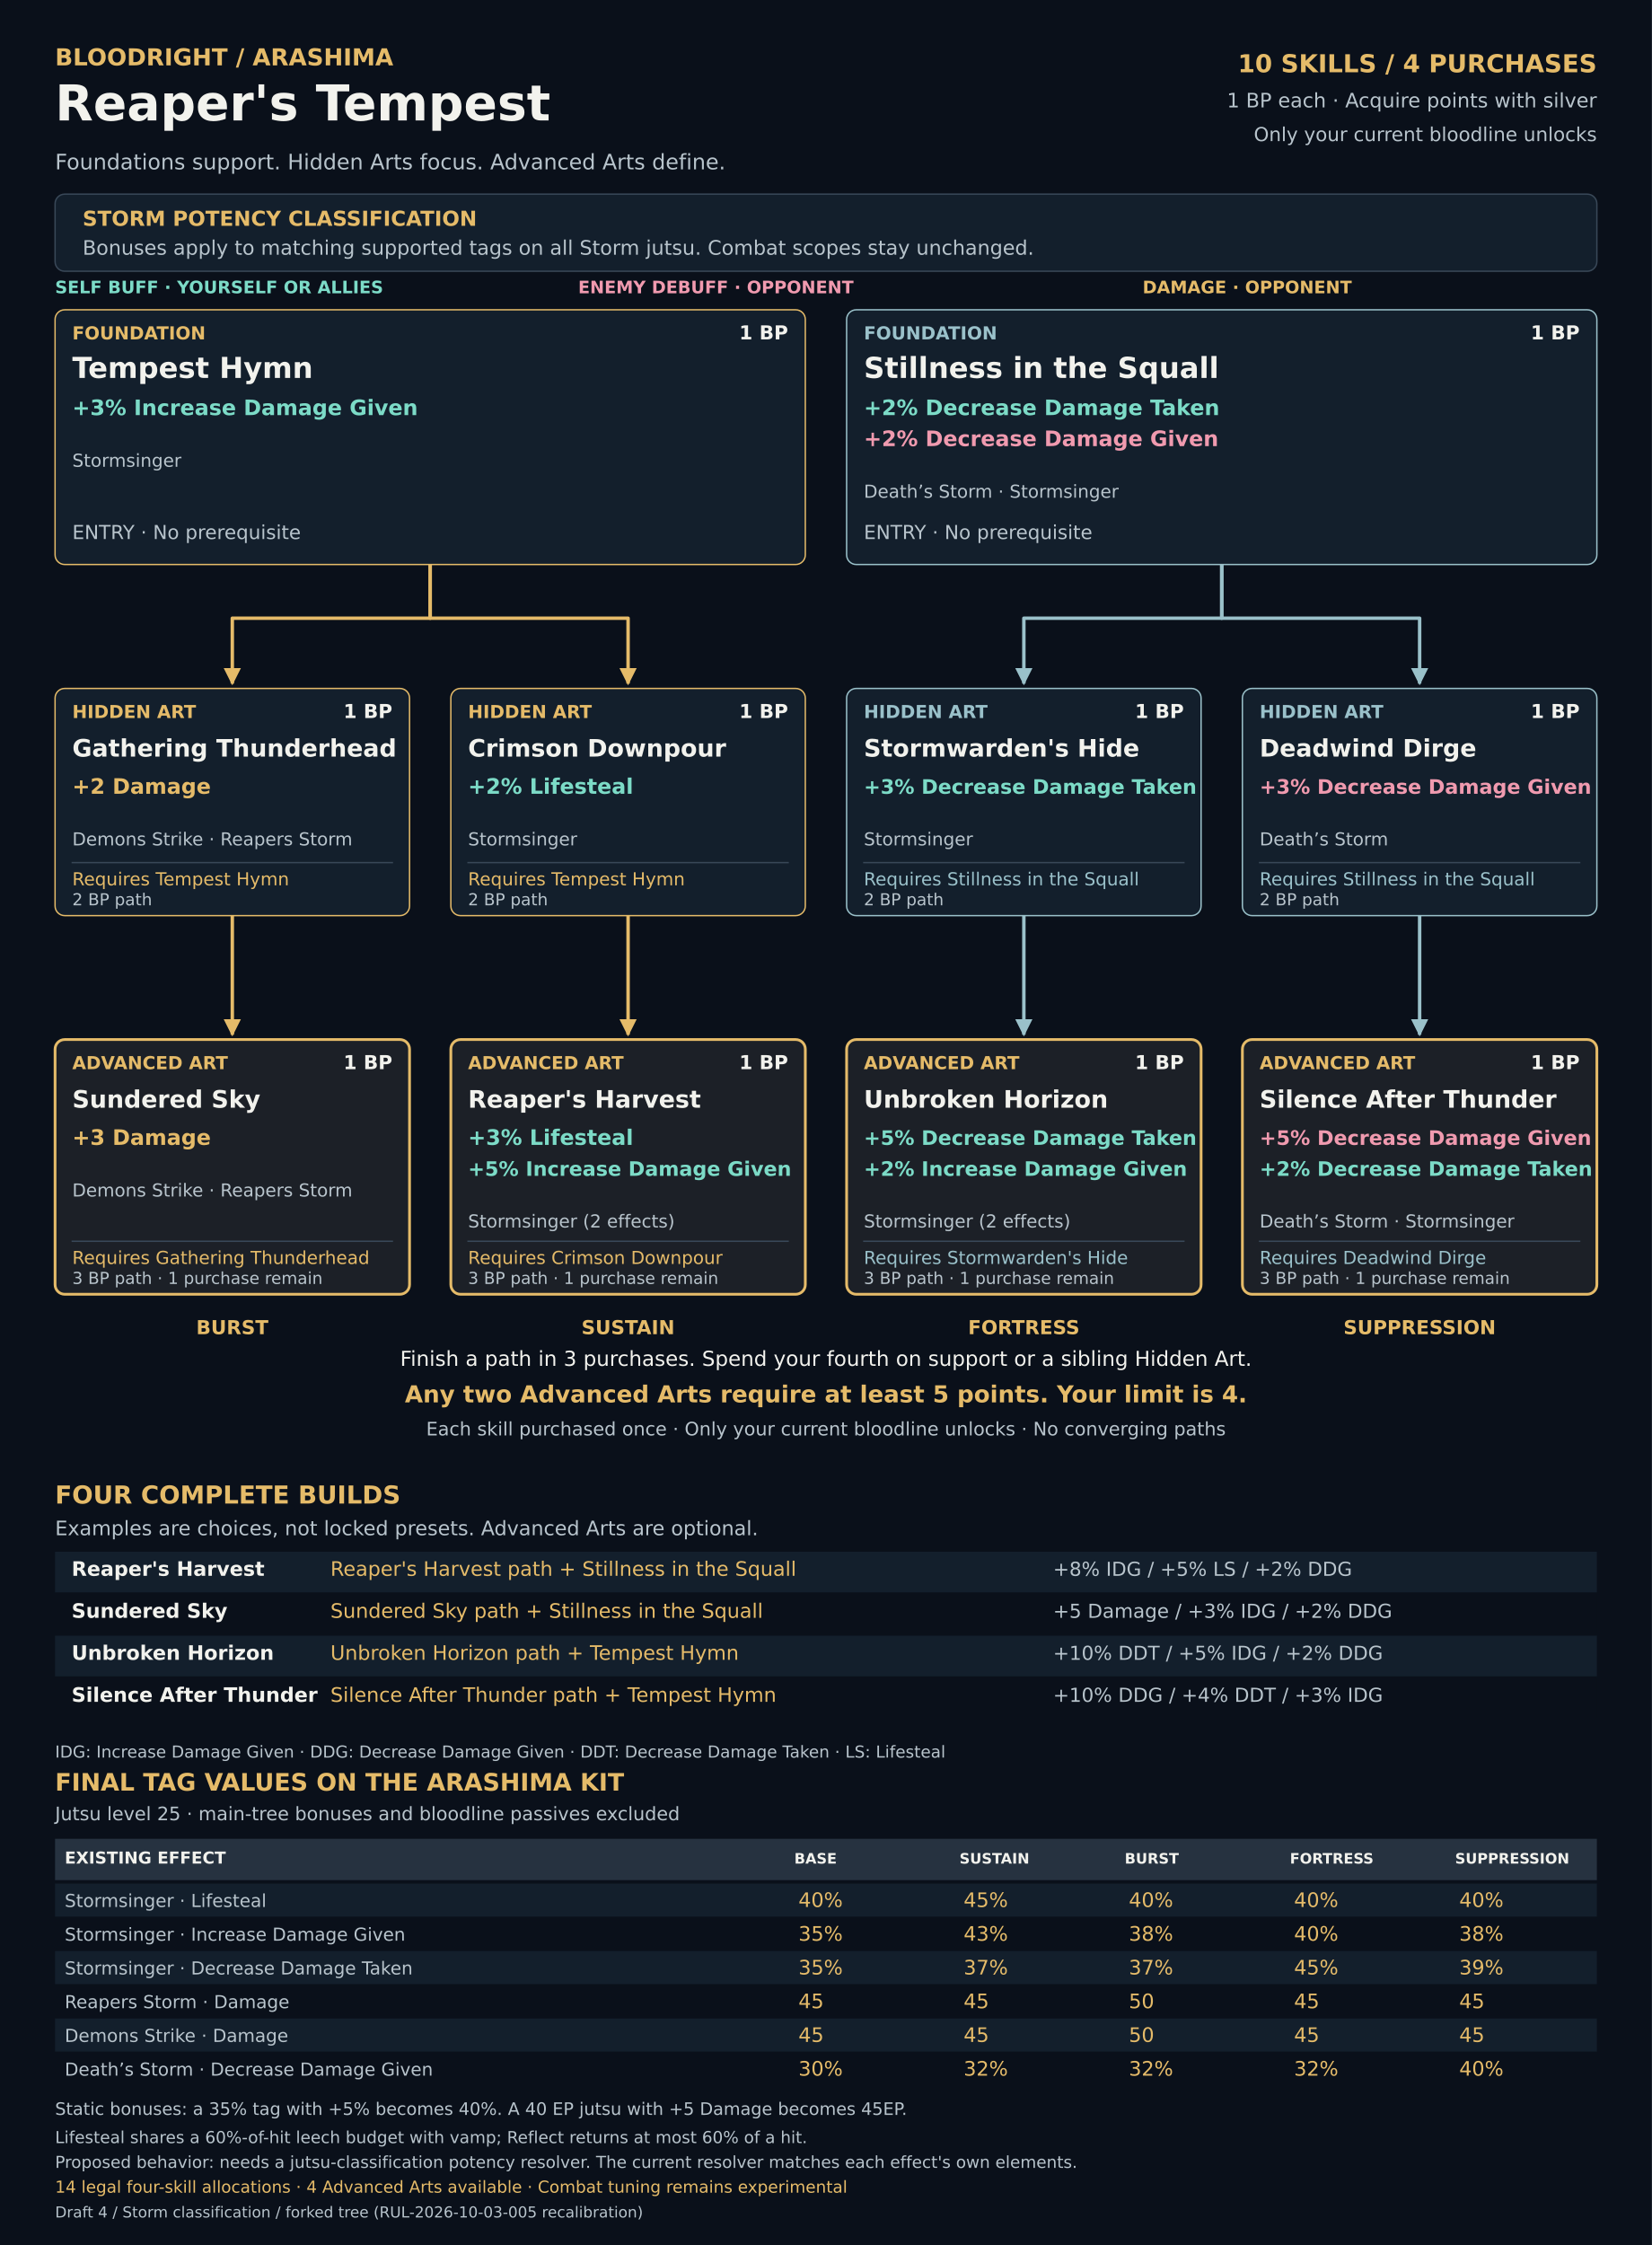
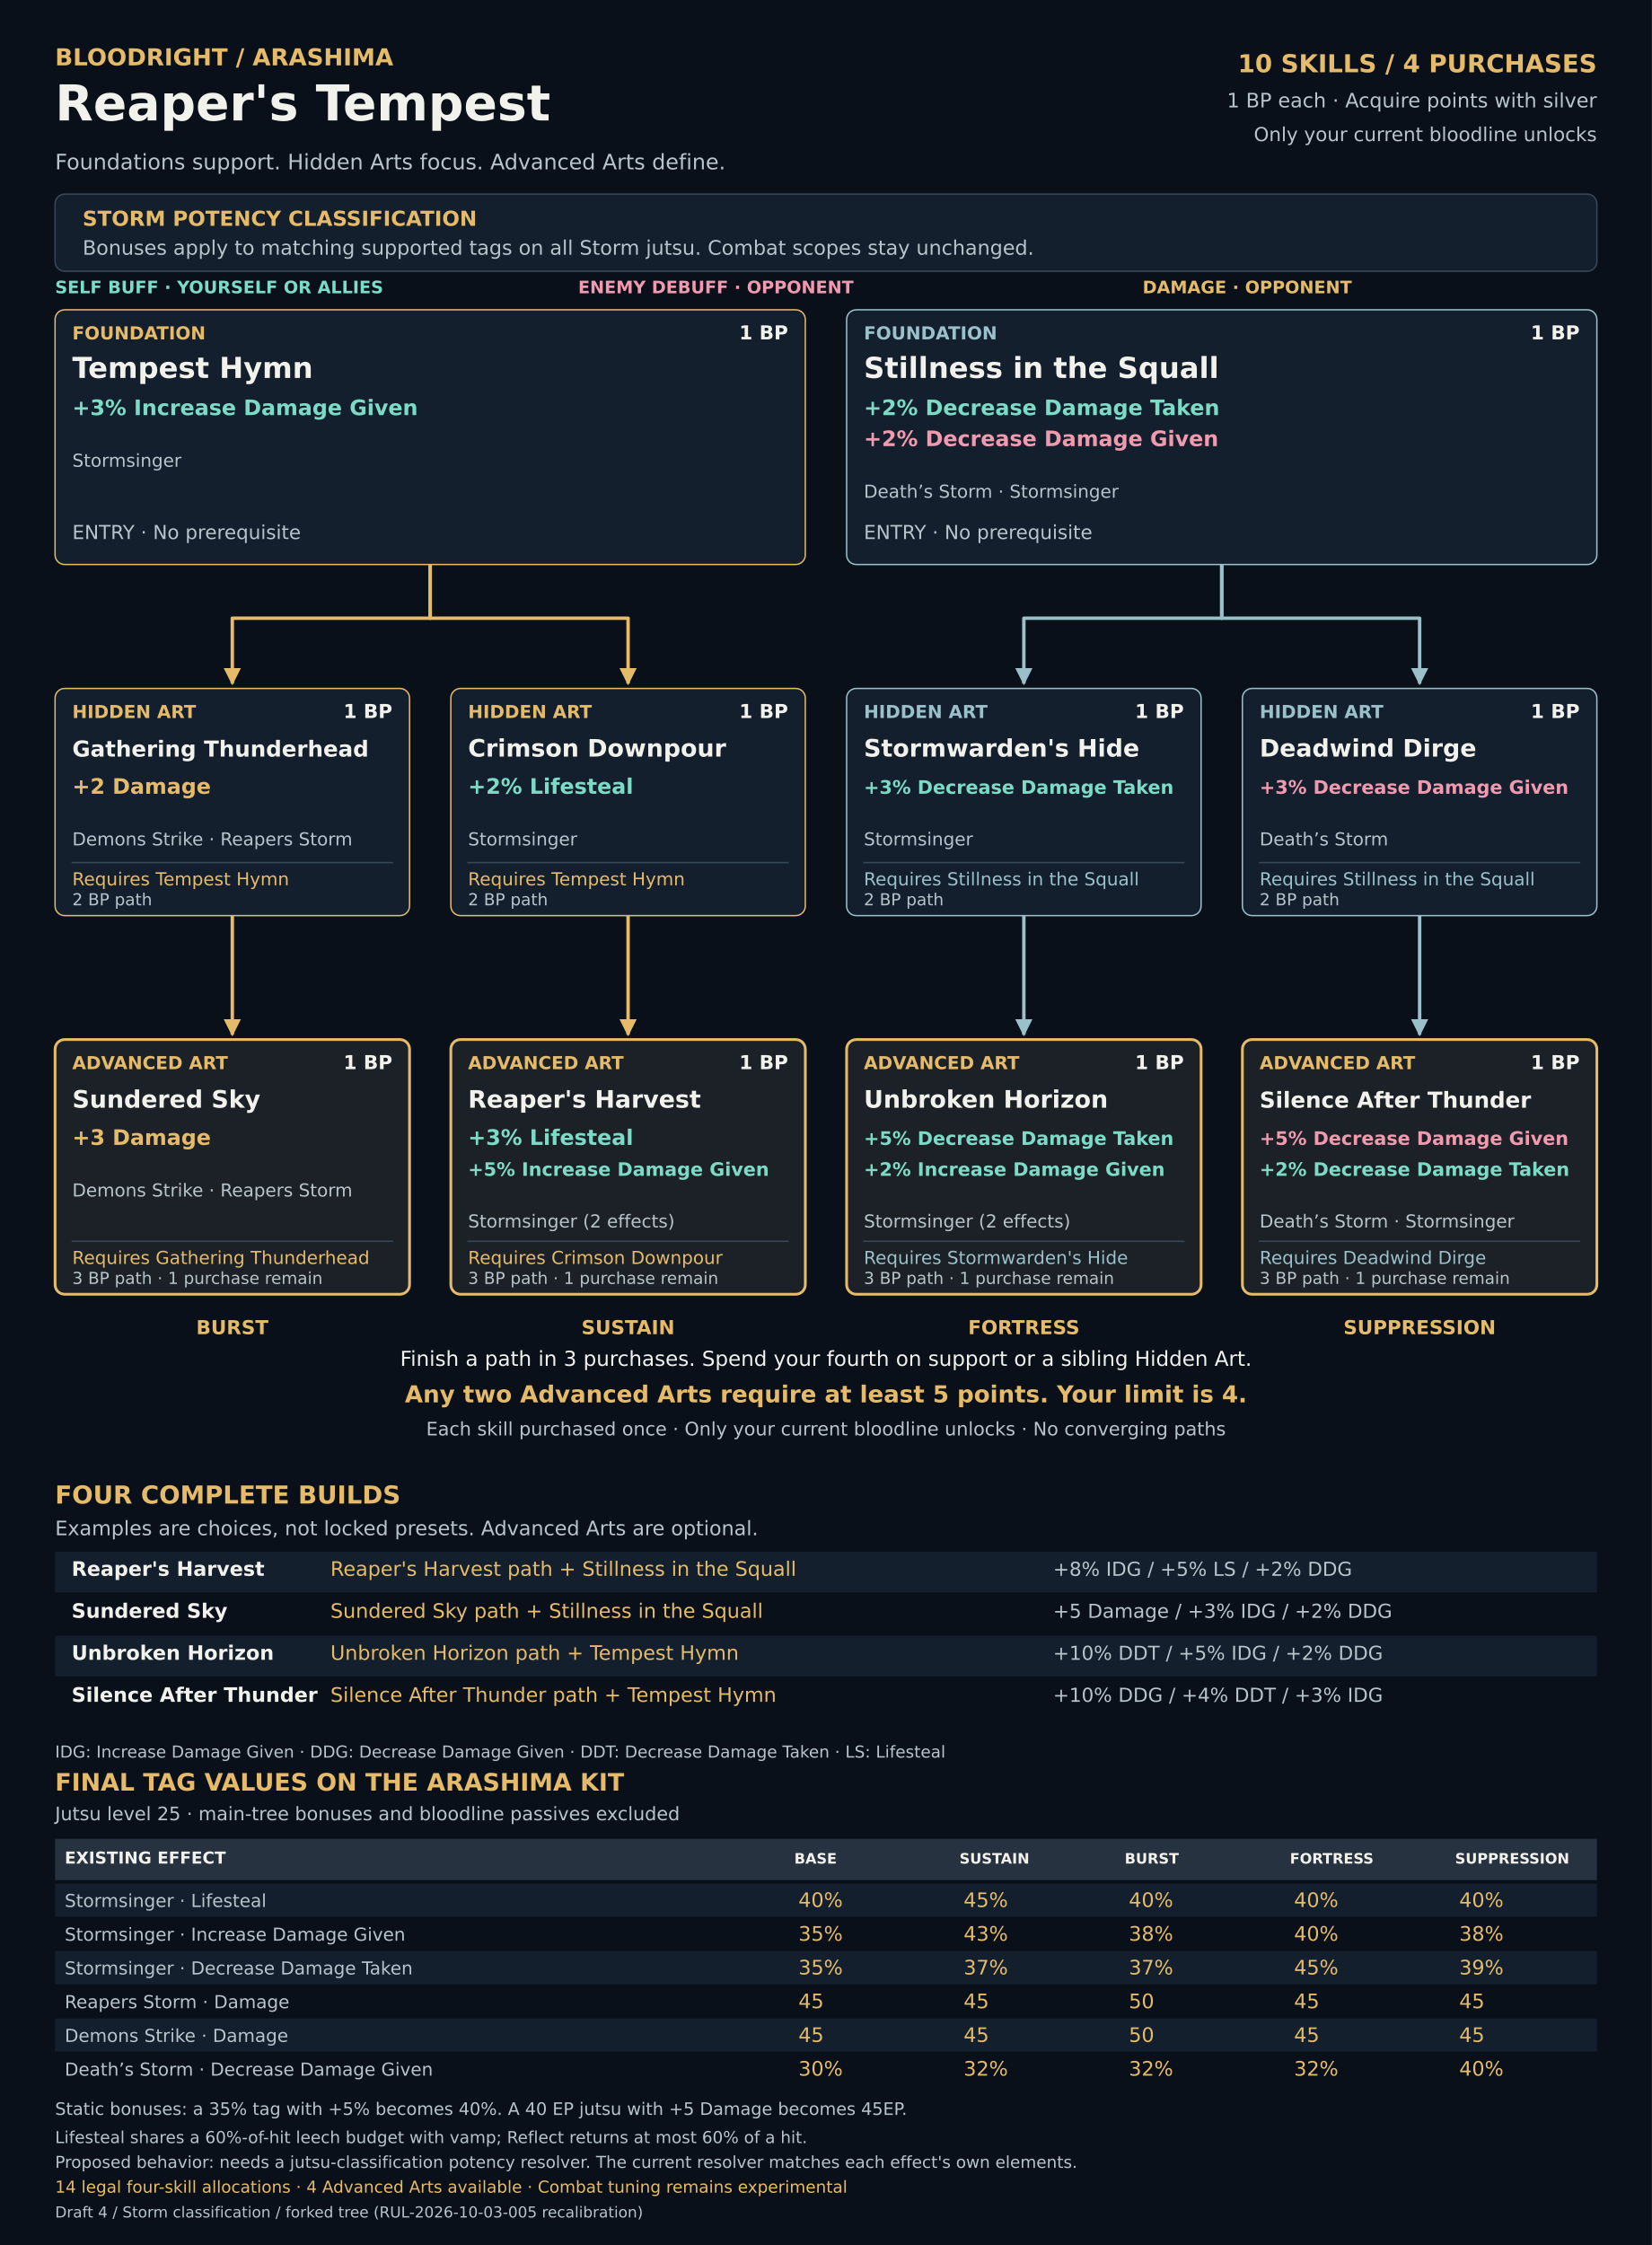
<svg xmlns="http://www.w3.org/2000/svg" width="2400" height="3261" viewBox="0 0 2400 3261" role="img" aria-labelledby="title desc">
  <defs>
    <marker id="arrow-0" viewBox="0 0 10 10" refX="9" refY="5" markerWidth="5" markerHeight="5" orient="auto">
      <path d="M0 0L10 5L0 10Z" fill="#e5bb69" />
    </marker>
    <marker id="arrow-1" viewBox="0 0 10 10" refX="9" refY="5" markerWidth="5" markerHeight="5" orient="auto">
      <path d="M0 0L10 5L0 10Z" fill="#9ac1ca" />
    </marker>
    <marker id="arrow-2" viewBox="0 0 10 10" refX="9" refY="5" markerWidth="5" markerHeight="5" orient="auto">
      <path d="M0 0L10 5L0 10Z" fill="#b8d98d" />
    </marker>
    <marker id="arrow-3" viewBox="0 0 10 10" refX="9" refY="5" markerWidth="5" markerHeight="5" orient="auto">
      <path d="M0 0L10 5L0 10Z" fill="#d9a6e0" />
    </marker>
  </defs>
  <g font-family="DejaVu Sans, sans-serif">
    <rect x="0" y="0" width="2400" height="3261" rx="0" fill="#0a101a" />
    <text x="80" y="95" font-size="34" font-weight="700" fill="#e5bb69" text-anchor="start">BLOODRIGHT / ARASHIMA</text>
    <text x="80" y="175" font-size="72" font-weight="700" fill="#f2f2ed" text-anchor="start">Reaper's Tempest</text>
    <text x="80" y="246" font-size="31" font-weight="400" fill="#b8c4cc" text-anchor="start">Foundations support. Hidden Arts focus. Advanced Arts define.</text>
    <text x="2320" y="105" font-size="36" font-weight="700" fill="#e5bb69" text-anchor="end">10 SKILLS  /  4 PURCHASES</text>
    <text x="2320" y="156" font-size="29" font-weight="400" fill="#b8c4cc" text-anchor="end">1 BP each · Acquire points with silver</text>
    <text x="2320" y="205" font-size="28" font-weight="400" fill="#b8c4cc" text-anchor="end">Only your current bloodline unlocks</text>
    <rect x="80" y="282" width="2240" height="112" rx="14" fill="#131f2c" stroke="#394858" stroke-width="2" />
    <text x="120" y="328" font-size="30" font-weight="700" fill="#e5bb69" text-anchor="start">STORM POTENCY CLASSIFICATION</text>
    <text x="120" y="370" font-size="29" font-weight="400" fill="#b8c4cc" text-anchor="start">Bonuses apply to matching supported tags on all Storm jutsu. Combat scopes stay unchanged.</text>
    <text x="80" y="426" font-size="25" font-weight="700" fill="#7cdbc7" text-anchor="start">SELF BUFF · YOURSELF OR ALLIES</text>
    <text x="840" y="426" font-size="25" font-weight="700" fill="#f09aaf" text-anchor="start">ENEMY DEBUFF · OPPONENT</text>
    <text x="1660" y="426" font-size="25" font-weight="700" fill="#e5bb69" text-anchor="start">DAMAGE · OPPONENT</text>
    <path id="edge-02-03" data-from="02" data-to="03" d="M337.5 1330 V1503" fill="none" stroke="#e5bb69" stroke-width="5" stroke-linejoin="round" marker-end="url(#arrow-0)" />
    <path id="edge-04-05" data-from="04" data-to="05" d="M912.5 1330 V1503" fill="none" stroke="#e5bb69" stroke-width="5" stroke-linejoin="round" marker-end="url(#arrow-0)" />
    <path id="edge-01-02" data-from="01" data-to="02" d="M625 820 V898 H337.5 V993" fill="none" stroke="#e5bb69" stroke-width="5" stroke-linejoin="round" marker-end="url(#arrow-0)" />
    <path id="edge-01-04" data-from="01" data-to="04" d="M625 820 V898 H912.5 V993" fill="none" stroke="#e5bb69" stroke-width="5" stroke-linejoin="round" marker-end="url(#arrow-0)" />
    <path id="edge-07-08" data-from="07" data-to="08" d="M1487.5 1330 V1503" fill="none" stroke="#9ac1ca" stroke-width="5" stroke-linejoin="round" marker-end="url(#arrow-1)" />
    <path id="edge-09-10" data-from="09" data-to="10" d="M2062.5 1330 V1503" fill="none" stroke="#9ac1ca" stroke-width="5" stroke-linejoin="round" marker-end="url(#arrow-1)" />
    <path id="edge-06-07" data-from="06" data-to="07" d="M1775 820 V898 H1487.5 V993" fill="none" stroke="#9ac1ca" stroke-width="5" stroke-linejoin="round" marker-end="url(#arrow-1)" />
    <path id="edge-06-09" data-from="06" data-to="09" d="M1775 820 V898 H2062.5 V993" fill="none" stroke="#9ac1ca" stroke-width="5" stroke-linejoin="round" marker-end="url(#arrow-1)" />
    <g id="node-01" data-cost="1" data-prerequisites="" data-potency-classification="Storm">
      <rect x="80" y="450" width="1090" height="370" rx="14" fill="#131f2c" stroke="#e5bb69" stroke-width="2" />
      <text x="105.0" y="493" font-size="26" font-weight="700" fill="#e5bb69" text-anchor="start">FOUNDATION</text>
      <text x="1145.0" y="493" font-size="28" font-weight="700" fill="#f2f2ed" text-anchor="end">1 BP</text>
      <text x="105.0" y="549" font-size="42" font-weight="700" fill="#f2f2ed" text-anchor="start">Tempest Hymn</text>
      <text x="105.0" y="603" font-size="31" font-weight="700" fill="#7cdbc7" text-anchor="start">+3% Increase Damage Given</text>
      <text x="105.0" y="678" font-size="26" font-weight="400" fill="#b8c4cc" text-anchor="start">Stormsinger</text>
      <text x="105.0" y="783" font-size="28" font-weight="400" fill="#b8c4cc" text-anchor="start">ENTRY · No prerequisite</text>
    </g>
    <g id="node-06" data-cost="1" data-prerequisites="" data-potency-classification="Storm">
      <rect x="1230" y="450" width="1090" height="370" rx="14" fill="#131f2c" stroke="#9ac1ca" stroke-width="2" />
      <text x="1255.0" y="493" font-size="26" font-weight="700" fill="#9ac1ca" text-anchor="start">FOUNDATION</text>
      <text x="2295.0" y="493" font-size="28" font-weight="700" fill="#f2f2ed" text-anchor="end">1 BP</text>
      <text x="1255.0" y="549" font-size="42" font-weight="700" fill="#f2f2ed" text-anchor="start">Stillness in the Squall</text>
      <text x="1255.0" y="603" font-size="31" font-weight="700" fill="#7cdbc7" text-anchor="start">+2% Decrease Damage Taken</text>
      <text x="1255.0" y="648" font-size="31" font-weight="700" fill="#f09aaf" text-anchor="start">+2% Decrease Damage Given</text>
      <text x="1255.0" y="723" font-size="26" font-weight="400" fill="#b8c4cc" text-anchor="start">Death’s Storm · Stormsinger</text>
      <text x="1255.0" y="783" font-size="28" font-weight="400" fill="#b8c4cc" text-anchor="start">ENTRY · No prerequisite</text>
    </g>
    <g id="node-02" data-cost="1" data-prerequisites="01" data-potency-classification="Storm">
      <rect x="80" y="1000" width="515" height="330" rx="14" fill="#131f2c" stroke="#e5bb69" stroke-width="2" />
      <text x="105.0" y="1043" font-size="26" font-weight="700" fill="#e5bb69" text-anchor="start">HIDDEN ART</text>
      <text x="570.0" y="1043" font-size="28" font-weight="700" fill="#f2f2ed" text-anchor="end">1 BP</text>
-       <text x="105.0" y="1099" font-size="35" font-weight="700" fill="#f2f2ed" text-anchor="start">Gathering Thunderhead</text>
+       <text x="105.0" y="1099" font-size="32" font-weight="700" fill="#f2f2ed" text-anchor="start">Gathering Thunderhead</text>
      <text x="105.0" y="1153" font-size="31" font-weight="700" fill="#e5bb69" text-anchor="start">+2 Damage</text>
      <text x="105.0" y="1228" font-size="26" font-weight="400" fill="#b8c4cc" text-anchor="start">Demons Strike · Reapers Storm</text>
      <path d="M104 1253 L571 1253" fill="none" stroke="#394858" stroke-width="2" />
      <text x="105.0" y="1286" font-size="26" font-weight="400" fill="#e5bb69" text-anchor="start">Requires Tempest Hymn</text>
      <text x="105.0" y="1315" font-size="24" font-weight="400" fill="#b8c4cc" text-anchor="start">2 BP path</text>
    </g>
    <g id="node-04" data-cost="1" data-prerequisites="01" data-potency-classification="Storm">
      <rect x="655" y="1000" width="515" height="330" rx="14" fill="#131f2c" stroke="#e5bb69" stroke-width="2" />
      <text x="680.0" y="1043" font-size="26" font-weight="700" fill="#e5bb69" text-anchor="start">HIDDEN ART</text>
      <text x="1145.0" y="1043" font-size="28" font-weight="700" fill="#f2f2ed" text-anchor="end">1 BP</text>
      <text x="680.0" y="1099" font-size="35" font-weight="700" fill="#f2f2ed" text-anchor="start">Crimson Downpour</text>
      <text x="680.0" y="1153" font-size="31" font-weight="700" fill="#7cdbc7" text-anchor="start">+2% Lifesteal</text>
      <text x="680.0" y="1228" font-size="26" font-weight="400" fill="#b8c4cc" text-anchor="start">Stormsinger</text>
      <path d="M679 1253 L1146 1253" fill="none" stroke="#394858" stroke-width="2" />
      <text x="680.0" y="1286" font-size="26" font-weight="400" fill="#e5bb69" text-anchor="start">Requires Tempest Hymn</text>
      <text x="680.0" y="1315" font-size="24" font-weight="400" fill="#b8c4cc" text-anchor="start">2 BP path</text>
    </g>
    <g id="node-07" data-cost="1" data-prerequisites="06" data-potency-classification="Storm">
      <rect x="1230" y="1000" width="515" height="330" rx="14" fill="#131f2c" stroke="#9ac1ca" stroke-width="2" />
      <text x="1255.0" y="1043" font-size="26" font-weight="700" fill="#9ac1ca" text-anchor="start">HIDDEN ART</text>
      <text x="1720.0" y="1043" font-size="28" font-weight="700" fill="#f2f2ed" text-anchor="end">1 BP</text>
      <text x="1255.0" y="1099" font-size="35" font-weight="700" fill="#f2f2ed" text-anchor="start">Stormwarden's Hide</text>
-       <text x="1255.0" y="1153" font-size="29" font-weight="700" fill="#7cdbc7" text-anchor="start">+3% Decrease Damage Taken</text>
+       <text x="1255.0" y="1153" font-size="27" font-weight="700" fill="#7cdbc7" text-anchor="start">+3% Decrease Damage Taken</text>
      <text x="1255.0" y="1228" font-size="26" font-weight="400" fill="#b8c4cc" text-anchor="start">Stormsinger</text>
      <path d="M1254 1253 L1721 1253" fill="none" stroke="#394858" stroke-width="2" />
      <text x="1255.0" y="1286" font-size="26" font-weight="400" fill="#9ac1ca" text-anchor="start">Requires Stillness in the Squall</text>
      <text x="1255.0" y="1315" font-size="24" font-weight="400" fill="#b8c4cc" text-anchor="start">2 BP path</text>
    </g>
    <g id="node-09" data-cost="1" data-prerequisites="06" data-potency-classification="Storm">
      <rect x="1805" y="1000" width="515" height="330" rx="14" fill="#131f2c" stroke="#9ac1ca" stroke-width="2" />
      <text x="1830.0" y="1043" font-size="26" font-weight="700" fill="#9ac1ca" text-anchor="start">HIDDEN ART</text>
      <text x="2295.0" y="1043" font-size="28" font-weight="700" fill="#f2f2ed" text-anchor="end">1 BP</text>
      <text x="1830.0" y="1099" font-size="35" font-weight="700" fill="#f2f2ed" text-anchor="start">Deadwind Dirge</text>
-       <text x="1830.0" y="1153" font-size="29" font-weight="700" fill="#f09aaf" text-anchor="start">+3% Decrease Damage Given</text>
+       <text x="1830.0" y="1153" font-size="27" font-weight="700" fill="#f09aaf" text-anchor="start">+3% Decrease Damage Given</text>
      <text x="1830.0" y="1228" font-size="26" font-weight="400" fill="#b8c4cc" text-anchor="start">Death’s Storm</text>
      <path d="M1829 1253 L2296 1253" fill="none" stroke="#394858" stroke-width="2" />
      <text x="1830.0" y="1286" font-size="26" font-weight="400" fill="#9ac1ca" text-anchor="start">Requires Stillness in the Squall</text>
      <text x="1830.0" y="1315" font-size="24" font-weight="400" fill="#b8c4cc" text-anchor="start">2 BP path</text>
    </g>
    <g id="node-03" data-cost="1" data-prerequisites="02" data-potency-classification="Storm">
      <rect x="80" y="1510" width="515" height="370" rx="14" fill="#1c2027" stroke="#e5bb69" stroke-width="4" />
      <text x="105.0" y="1553" font-size="26" font-weight="700" fill="#e5bb69" text-anchor="start">ADVANCED ART</text>
      <text x="570.0" y="1553" font-size="28" font-weight="700" fill="#f2f2ed" text-anchor="end">1 BP</text>
      <text x="105.0" y="1609" font-size="35" font-weight="700" fill="#f2f2ed" text-anchor="start">Sundered Sky</text>
      <text x="105.0" y="1663" font-size="31" font-weight="700" fill="#e5bb69" text-anchor="start">+3 Damage</text>
      <text x="105.0" y="1738" font-size="26" font-weight="400" fill="#b8c4cc" text-anchor="start">Demons Strike · Reapers Storm</text>
      <path d="M104 1803 L571 1803" fill="none" stroke="#394858" stroke-width="2" />
      <text x="105.0" y="1836" font-size="26" font-weight="400" fill="#e5bb69" text-anchor="start">Requires Gathering Thunderhead</text>
      <text x="105.0" y="1865" font-size="24" font-weight="400" fill="#b8c4cc" text-anchor="start">3 BP path · 1 purchase remain</text>
    </g>
    <g id="node-05" data-cost="1" data-prerequisites="04" data-potency-classification="Storm">
      <rect x="655" y="1510" width="515" height="370" rx="14" fill="#1c2027" stroke="#e5bb69" stroke-width="4" />
      <text x="680.0" y="1553" font-size="26" font-weight="700" fill="#e5bb69" text-anchor="start">ADVANCED ART</text>
      <text x="1145.0" y="1553" font-size="28" font-weight="700" fill="#f2f2ed" text-anchor="end">1 BP</text>
      <text x="680.0" y="1609" font-size="35" font-weight="700" fill="#f2f2ed" text-anchor="start">Reaper's Harvest</text>
      <text x="680.0" y="1663" font-size="31" font-weight="700" fill="#7cdbc7" text-anchor="start">+3% Lifesteal</text>
-       <text x="680.0" y="1708" font-size="29" font-weight="700" fill="#7cdbc7" text-anchor="start">+5% Increase Damage Given</text>
+       <text x="680.0" y="1708" font-size="27" font-weight="700" fill="#7cdbc7" text-anchor="start">+5% Increase Damage Given</text>
      <text x="680.0" y="1783" font-size="26" font-weight="400" fill="#b8c4cc" text-anchor="start">Stormsinger (2 effects)</text>
      <path d="M679 1803 L1146 1803" fill="none" stroke="#394858" stroke-width="2" />
      <text x="680.0" y="1836" font-size="26" font-weight="400" fill="#e5bb69" text-anchor="start">Requires Crimson Downpour</text>
      <text x="680.0" y="1865" font-size="24" font-weight="400" fill="#b8c4cc" text-anchor="start">3 BP path · 1 purchase remain</text>
    </g>
    <g id="node-08" data-cost="1" data-prerequisites="07" data-potency-classification="Storm">
      <rect x="1230" y="1510" width="515" height="370" rx="14" fill="#1c2027" stroke="#e5bb69" stroke-width="4" />
      <text x="1255.0" y="1553" font-size="26" font-weight="700" fill="#e5bb69" text-anchor="start">ADVANCED ART</text>
      <text x="1720.0" y="1553" font-size="28" font-weight="700" fill="#f2f2ed" text-anchor="end">1 BP</text>
      <text x="1255.0" y="1609" font-size="35" font-weight="700" fill="#f2f2ed" text-anchor="start">Unbroken Horizon</text>
-       <text x="1255.0" y="1663" font-size="29" font-weight="700" fill="#7cdbc7" text-anchor="start">+5% Decrease Damage Taken</text>
-       <text x="1255.0" y="1708" font-size="29" font-weight="700" fill="#7cdbc7" text-anchor="start">+2% Increase Damage Given</text>
+       <text x="1255.0" y="1663" font-size="27" font-weight="700" fill="#7cdbc7" text-anchor="start">+5% Decrease Damage Taken</text>
+       <text x="1255.0" y="1708" font-size="27" font-weight="700" fill="#7cdbc7" text-anchor="start">+2% Increase Damage Given</text>
      <text x="1255.0" y="1783" font-size="26" font-weight="400" fill="#b8c4cc" text-anchor="start">Stormsinger (2 effects)</text>
      <path d="M1254 1803 L1721 1803" fill="none" stroke="#394858" stroke-width="2" />
      <text x="1255.0" y="1836" font-size="26" font-weight="400" fill="#9ac1ca" text-anchor="start">Requires Stormwarden's Hide</text>
      <text x="1255.0" y="1865" font-size="24" font-weight="400" fill="#b8c4cc" text-anchor="start">3 BP path · 1 purchase remain</text>
    </g>
    <g id="node-10" data-cost="1" data-prerequisites="09" data-potency-classification="Storm">
      <rect x="1805" y="1510" width="515" height="370" rx="14" fill="#1c2027" stroke="#e5bb69" stroke-width="4" />
      <text x="1830.0" y="1553" font-size="26" font-weight="700" fill="#e5bb69" text-anchor="start">ADVANCED ART</text>
      <text x="2295.0" y="1553" font-size="28" font-weight="700" fill="#f2f2ed" text-anchor="end">1 BP</text>
-       <text x="1830.0" y="1609" font-size="35" font-weight="700" fill="#f2f2ed" text-anchor="start">Silence After Thunder</text>
-       <text x="1830.0" y="1663" font-size="29" font-weight="700" fill="#f09aaf" text-anchor="start">+5% Decrease Damage Given</text>
-       <text x="1830.0" y="1708" font-size="29" font-weight="700" fill="#7cdbc7" text-anchor="start">+2% Decrease Damage Taken</text>
+       <text x="1830.0" y="1609" font-size="32" font-weight="700" fill="#f2f2ed" text-anchor="start">Silence After Thunder</text>
+       <text x="1830.0" y="1663" font-size="27" font-weight="700" fill="#f09aaf" text-anchor="start">+5% Decrease Damage Given</text>
+       <text x="1830.0" y="1708" font-size="27" font-weight="700" fill="#7cdbc7" text-anchor="start">+2% Decrease Damage Taken</text>
      <text x="1830.0" y="1783" font-size="26" font-weight="400" fill="#b8c4cc" text-anchor="start">Death’s Storm · Stormsinger</text>
      <path d="M1829 1803 L2296 1803" fill="none" stroke="#394858" stroke-width="2" />
      <text x="1830.0" y="1836" font-size="26" font-weight="400" fill="#9ac1ca" text-anchor="start">Requires Deadwind Dirge</text>
      <text x="1830.0" y="1865" font-size="24" font-weight="400" fill="#b8c4cc" text-anchor="start">3 BP path · 1 purchase remain</text>
    </g>
    <text x="337.5" y="1938" font-size="28" font-weight="700" fill="#e5bb69" text-anchor="middle">BURST</text>
    <text x="912.5" y="1938" font-size="28" font-weight="700" fill="#e5bb69" text-anchor="middle">SUSTAIN</text>
    <text x="1487.5" y="1938" font-size="28" font-weight="700" fill="#e5bb69" text-anchor="middle">FORTRESS</text>
    <text x="2062.5" y="1938" font-size="28" font-weight="700" fill="#e5bb69" text-anchor="middle">SUPPRESSION</text>
    <text x="1200.0" y="1984" font-size="30" font-weight="400" fill="#f2f2ed" text-anchor="middle">Finish a path in 3 purchases. Spend your fourth on support or a sibling Hidden Art.</text>
    <text x="1200.0" y="2037" font-size="34" font-weight="700" fill="#e5bb69" text-anchor="middle">Any two Advanced Arts require at least 5 points. Your limit is 4.</text>
    <text x="1200.0" y="2085" font-size="27" font-weight="400" fill="#b8c4cc" text-anchor="middle">Each skill purchased once · Only your current bloodline unlocks · No converging paths</text>
    <text x="80" y="2184" font-size="36" font-weight="700" fill="#e5bb69" text-anchor="start">FOUR COMPLETE BUILDS</text>
    <text x="80" y="2230" font-size="29" font-weight="400" fill="#b8c4cc" text-anchor="start">Examples are choices, not locked presets. Advanced Arts are optional.</text>
    <rect x="80" y="2254" width="2240" height="59" rx="0" fill="#131f2c" />
    <text x="104" y="2289" font-size="29" font-weight="700" fill="#f2f2ed" text-anchor="start">Reaper's Harvest</text>
    <text x="480" y="2289" font-size="29" font-weight="400" fill="#e5bb69" text-anchor="start">Reaper's Harvest path + Stillness in the Squall</text>
    <text x="1530" y="2289" font-size="28" font-weight="400" fill="#b8c4cc" text-anchor="start">+8% IDG / +5% LS / +2% DDG</text>
    <rect x="80" y="2315" width="2240" height="59" rx="0" fill="#0a101a" />
    <text x="104" y="2350" font-size="29" font-weight="700" fill="#f2f2ed" text-anchor="start">Sundered Sky</text>
    <text x="480" y="2350" font-size="29" font-weight="400" fill="#e5bb69" text-anchor="start">Sundered Sky path + Stillness in the Squall</text>
    <text x="1530" y="2350" font-size="28" font-weight="400" fill="#b8c4cc" text-anchor="start">+5 Damage / +3% IDG / +2% DDG</text>
    <rect x="80" y="2376" width="2240" height="59" rx="0" fill="#131f2c" />
    <text x="104" y="2411" font-size="29" font-weight="700" fill="#f2f2ed" text-anchor="start">Unbroken Horizon</text>
    <text x="480" y="2411" font-size="29" font-weight="400" fill="#e5bb69" text-anchor="start">Unbroken Horizon path + Tempest Hymn</text>
    <text x="1530" y="2411" font-size="28" font-weight="400" fill="#b8c4cc" text-anchor="start">+10% DDT / +5% IDG / +2% DDG</text>
    <rect x="80" y="2437" width="2240" height="59" rx="0" fill="#0a101a" />
    <text x="104" y="2472" font-size="29" font-weight="700" fill="#f2f2ed" text-anchor="start">Silence After Thunder</text>
    <text x="480" y="2472" font-size="29" font-weight="400" fill="#e5bb69" text-anchor="start">Silence After Thunder path + Tempest Hymn</text>
    <text x="1530" y="2472" font-size="28" font-weight="400" fill="#b8c4cc" text-anchor="start">+10% DDG / +4% DDT / +3% IDG</text>
    <text x="80" y="2553" font-size="24" font-weight="400" fill="#b8c4cc" text-anchor="start">IDG: Increase Damage Given · DDG: Decrease Damage Given · DDT: Decrease Damage Taken · LS: Lifesteal</text>
    <text x="80" y="2601" font-size="35" font-weight="700" fill="#e5bb69" text-anchor="start">FINAL TAG VALUES ON THE ARASHIMA KIT</text>
    <text x="80" y="2644" font-size="27" font-weight="400" fill="#b8c4cc" text-anchor="start">Jutsu level 25 · main-tree bonuses and bloodline passives excluded</text>
    <rect x="80" y="2671" width="2240" height="60" rx="0" fill="#263240" />
    <text x="94" y="2707" font-size="24" font-weight="700" fill="#f2f2ed" text-anchor="start">EXISTING EFFECT</text>
    <text x="1154.0" y="2707" font-size="21" font-weight="700" fill="#f2f2ed" text-anchor="start">BASE</text>
    <text x="1394.0" y="2707" font-size="21" font-weight="700" fill="#f2f2ed" text-anchor="start">SUSTAIN</text>
    <text x="1634.0" y="2707" font-size="21" font-weight="700" fill="#f2f2ed" text-anchor="start">BURST</text>
    <text x="1874.0" y="2707" font-size="21" font-weight="700" fill="#f2f2ed" text-anchor="start">FORTRESS</text>
    <text x="2114.0" y="2707" font-size="21" font-weight="700" fill="#f2f2ed" text-anchor="start">SUPPRESSION</text>
    <rect x="80" y="2736" width="2240" height="48" rx="0" fill="#131f2c" />
    <text x="94" y="2770" font-size="26" font-weight="400" fill="#b8c4cc" text-anchor="start">Stormsinger · Lifesteal</text>
    <text x="1160.0" y="2770" font-size="29" font-weight="400" fill="#e5bb69" text-anchor="start">40%</text>
    <text x="1400.0" y="2770" font-size="29" font-weight="400" fill="#e5bb69" text-anchor="start">45%</text>
    <text x="1640.0" y="2770" font-size="29" font-weight="400" fill="#e5bb69" text-anchor="start">40%</text>
    <text x="1880.0" y="2770" font-size="29" font-weight="400" fill="#e5bb69" text-anchor="start">40%</text>
    <text x="2120.0" y="2770" font-size="29" font-weight="400" fill="#e5bb69" text-anchor="start">40%</text>
    <text x="94" y="2819" font-size="26" font-weight="400" fill="#b8c4cc" text-anchor="start">Stormsinger · Increase Damage Given</text>
    <text x="1160.0" y="2819" font-size="29" font-weight="400" fill="#e5bb69" text-anchor="start">35%</text>
    <text x="1400.0" y="2819" font-size="29" font-weight="400" fill="#e5bb69" text-anchor="start">43%</text>
    <text x="1640.0" y="2819" font-size="29" font-weight="400" fill="#e5bb69" text-anchor="start">38%</text>
    <text x="1880.0" y="2819" font-size="29" font-weight="400" fill="#e5bb69" text-anchor="start">40%</text>
    <text x="2120.0" y="2819" font-size="29" font-weight="400" fill="#e5bb69" text-anchor="start">38%</text>
    <rect x="80" y="2834" width="2240" height="48" rx="0" fill="#131f2c" />
    <text x="94" y="2868" font-size="26" font-weight="400" fill="#b8c4cc" text-anchor="start">Stormsinger · Decrease Damage Taken</text>
    <text x="1160.0" y="2868" font-size="29" font-weight="400" fill="#e5bb69" text-anchor="start">35%</text>
    <text x="1400.0" y="2868" font-size="29" font-weight="400" fill="#e5bb69" text-anchor="start">37%</text>
    <text x="1640.0" y="2868" font-size="29" font-weight="400" fill="#e5bb69" text-anchor="start">37%</text>
    <text x="1880.0" y="2868" font-size="29" font-weight="400" fill="#e5bb69" text-anchor="start">45%</text>
    <text x="2120.0" y="2868" font-size="29" font-weight="400" fill="#e5bb69" text-anchor="start">39%</text>
    <text x="94" y="2917" font-size="26" font-weight="400" fill="#b8c4cc" text-anchor="start">Reapers Storm · Damage</text>
    <text x="1160.0" y="2917" font-size="29" font-weight="400" fill="#e5bb69" text-anchor="start">45</text>
    <text x="1400.0" y="2917" font-size="29" font-weight="400" fill="#e5bb69" text-anchor="start">45</text>
    <text x="1640.0" y="2917" font-size="29" font-weight="400" fill="#e5bb69" text-anchor="start">50</text>
    <text x="1880.0" y="2917" font-size="29" font-weight="400" fill="#e5bb69" text-anchor="start">45</text>
    <text x="2120.0" y="2917" font-size="29" font-weight="400" fill="#e5bb69" text-anchor="start">45</text>
    <rect x="80" y="2932" width="2240" height="48" rx="0" fill="#131f2c" />
    <text x="94" y="2966" font-size="26" font-weight="400" fill="#b8c4cc" text-anchor="start">Demons Strike · Damage</text>
    <text x="1160.0" y="2966" font-size="29" font-weight="400" fill="#e5bb69" text-anchor="start">45</text>
    <text x="1400.0" y="2966" font-size="29" font-weight="400" fill="#e5bb69" text-anchor="start">45</text>
    <text x="1640.0" y="2966" font-size="29" font-weight="400" fill="#e5bb69" text-anchor="start">50</text>
    <text x="1880.0" y="2966" font-size="29" font-weight="400" fill="#e5bb69" text-anchor="start">45</text>
    <text x="2120.0" y="2966" font-size="29" font-weight="400" fill="#e5bb69" text-anchor="start">45</text>
    <text x="94" y="3015" font-size="26" font-weight="400" fill="#b8c4cc" text-anchor="start">Death’s Storm · Decrease Damage Given</text>
    <text x="1160.0" y="3015" font-size="29" font-weight="400" fill="#e5bb69" text-anchor="start">30%</text>
    <text x="1400.0" y="3015" font-size="29" font-weight="400" fill="#e5bb69" text-anchor="start">32%</text>
    <text x="1640.0" y="3015" font-size="29" font-weight="400" fill="#e5bb69" text-anchor="start">32%</text>
    <text x="1880.0" y="3015" font-size="29" font-weight="400" fill="#e5bb69" text-anchor="start">32%</text>
    <text x="2120.0" y="3015" font-size="29" font-weight="400" fill="#e5bb69" text-anchor="start">40%</text>
    <text x="80" y="3072" font-size="25" font-weight="400" fill="#b8c4cc" text-anchor="start">Static bonuses: a 35% tag with +5% becomes 40%. A 40 EP jutsu with +5 Damage becomes 45EP.</text>
    <text x="80" y="3113" font-size="24" font-weight="400" fill="#b8c4cc" text-anchor="start">Lifesteal shares a 60%-of-hit leech budget with vamp; Reflect returns at most 60% of a hit.</text>
    <text x="80" y="3149" font-size="24" font-weight="400" fill="#b8c4cc" text-anchor="start">Proposed behavior: needs a jutsu-classification potency resolver. The current resolver matches each effect's own elements.</text>
    <text x="80" y="3185" font-size="24" font-weight="400" fill="#e5bb69" text-anchor="start">14 legal four-skill allocations · 4 Advanced Arts available · Combat tuning remains experimental</text>
    <text x="80" y="3221" font-size="22" font-weight="400" fill="#b8c4cc" text-anchor="start">Draft 4 / Storm classification / forked tree (RUL-2026-10-03-005 recalibration)</text>
  </g>
</svg>
